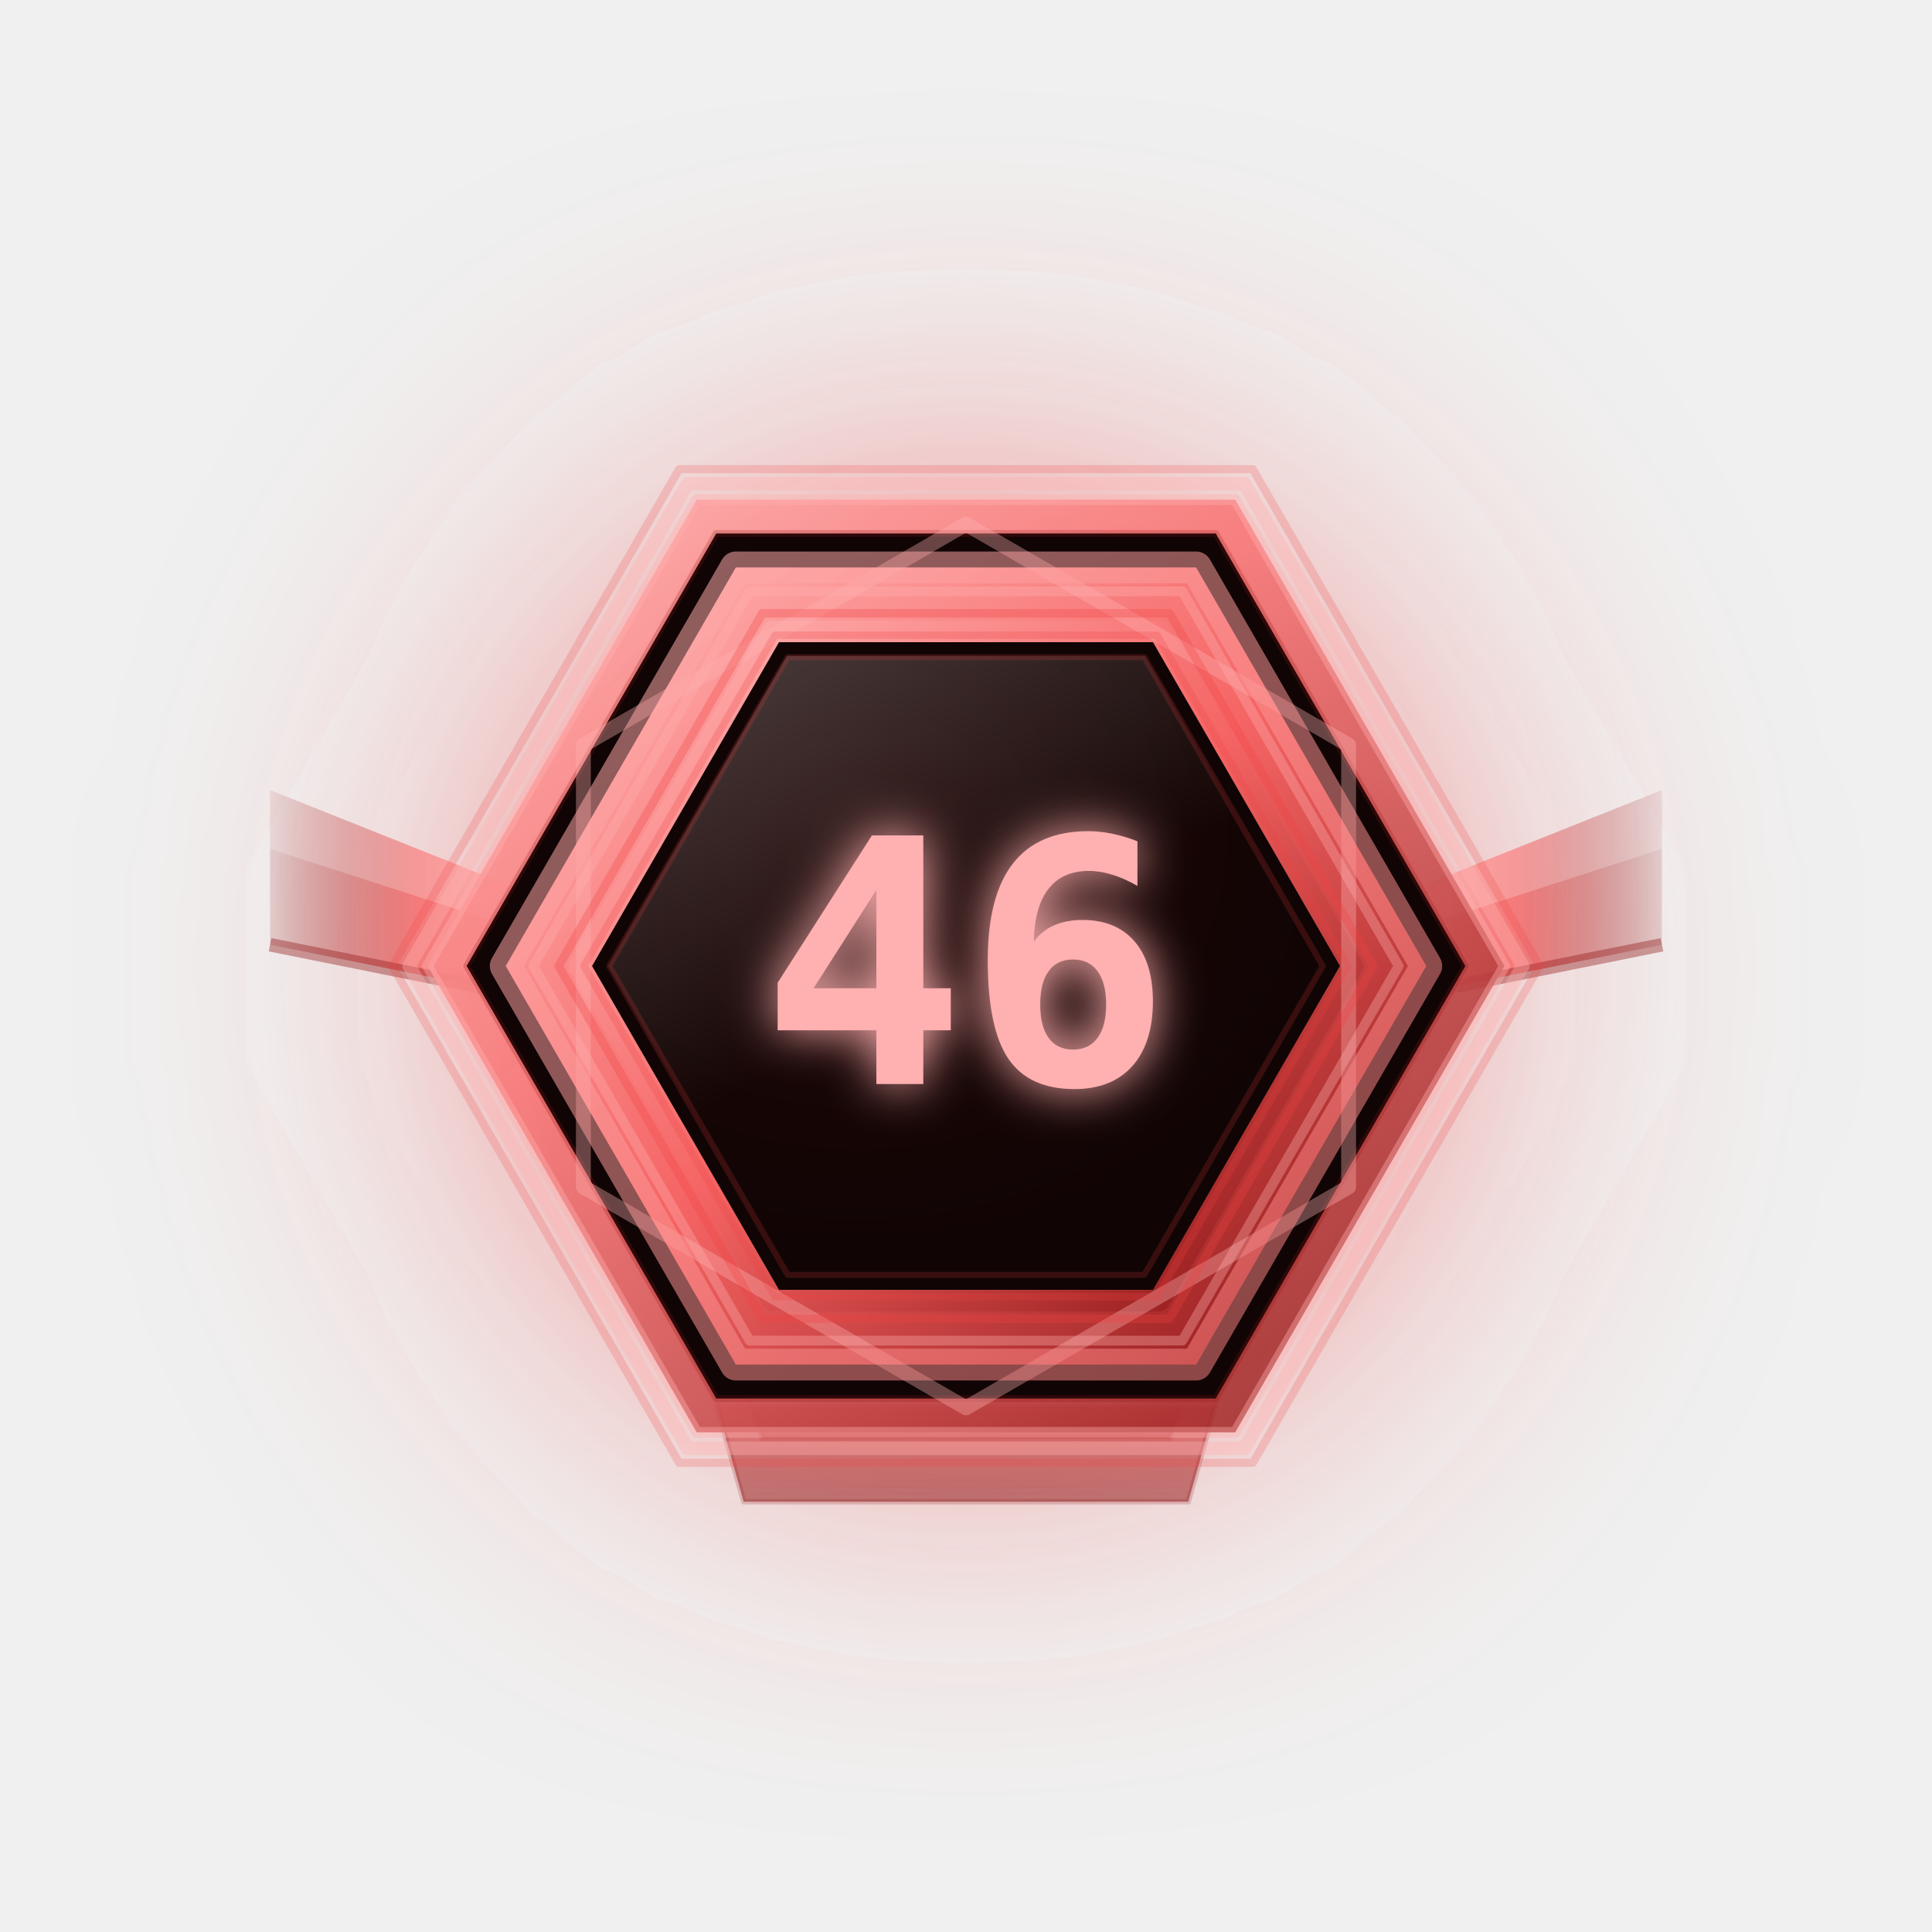
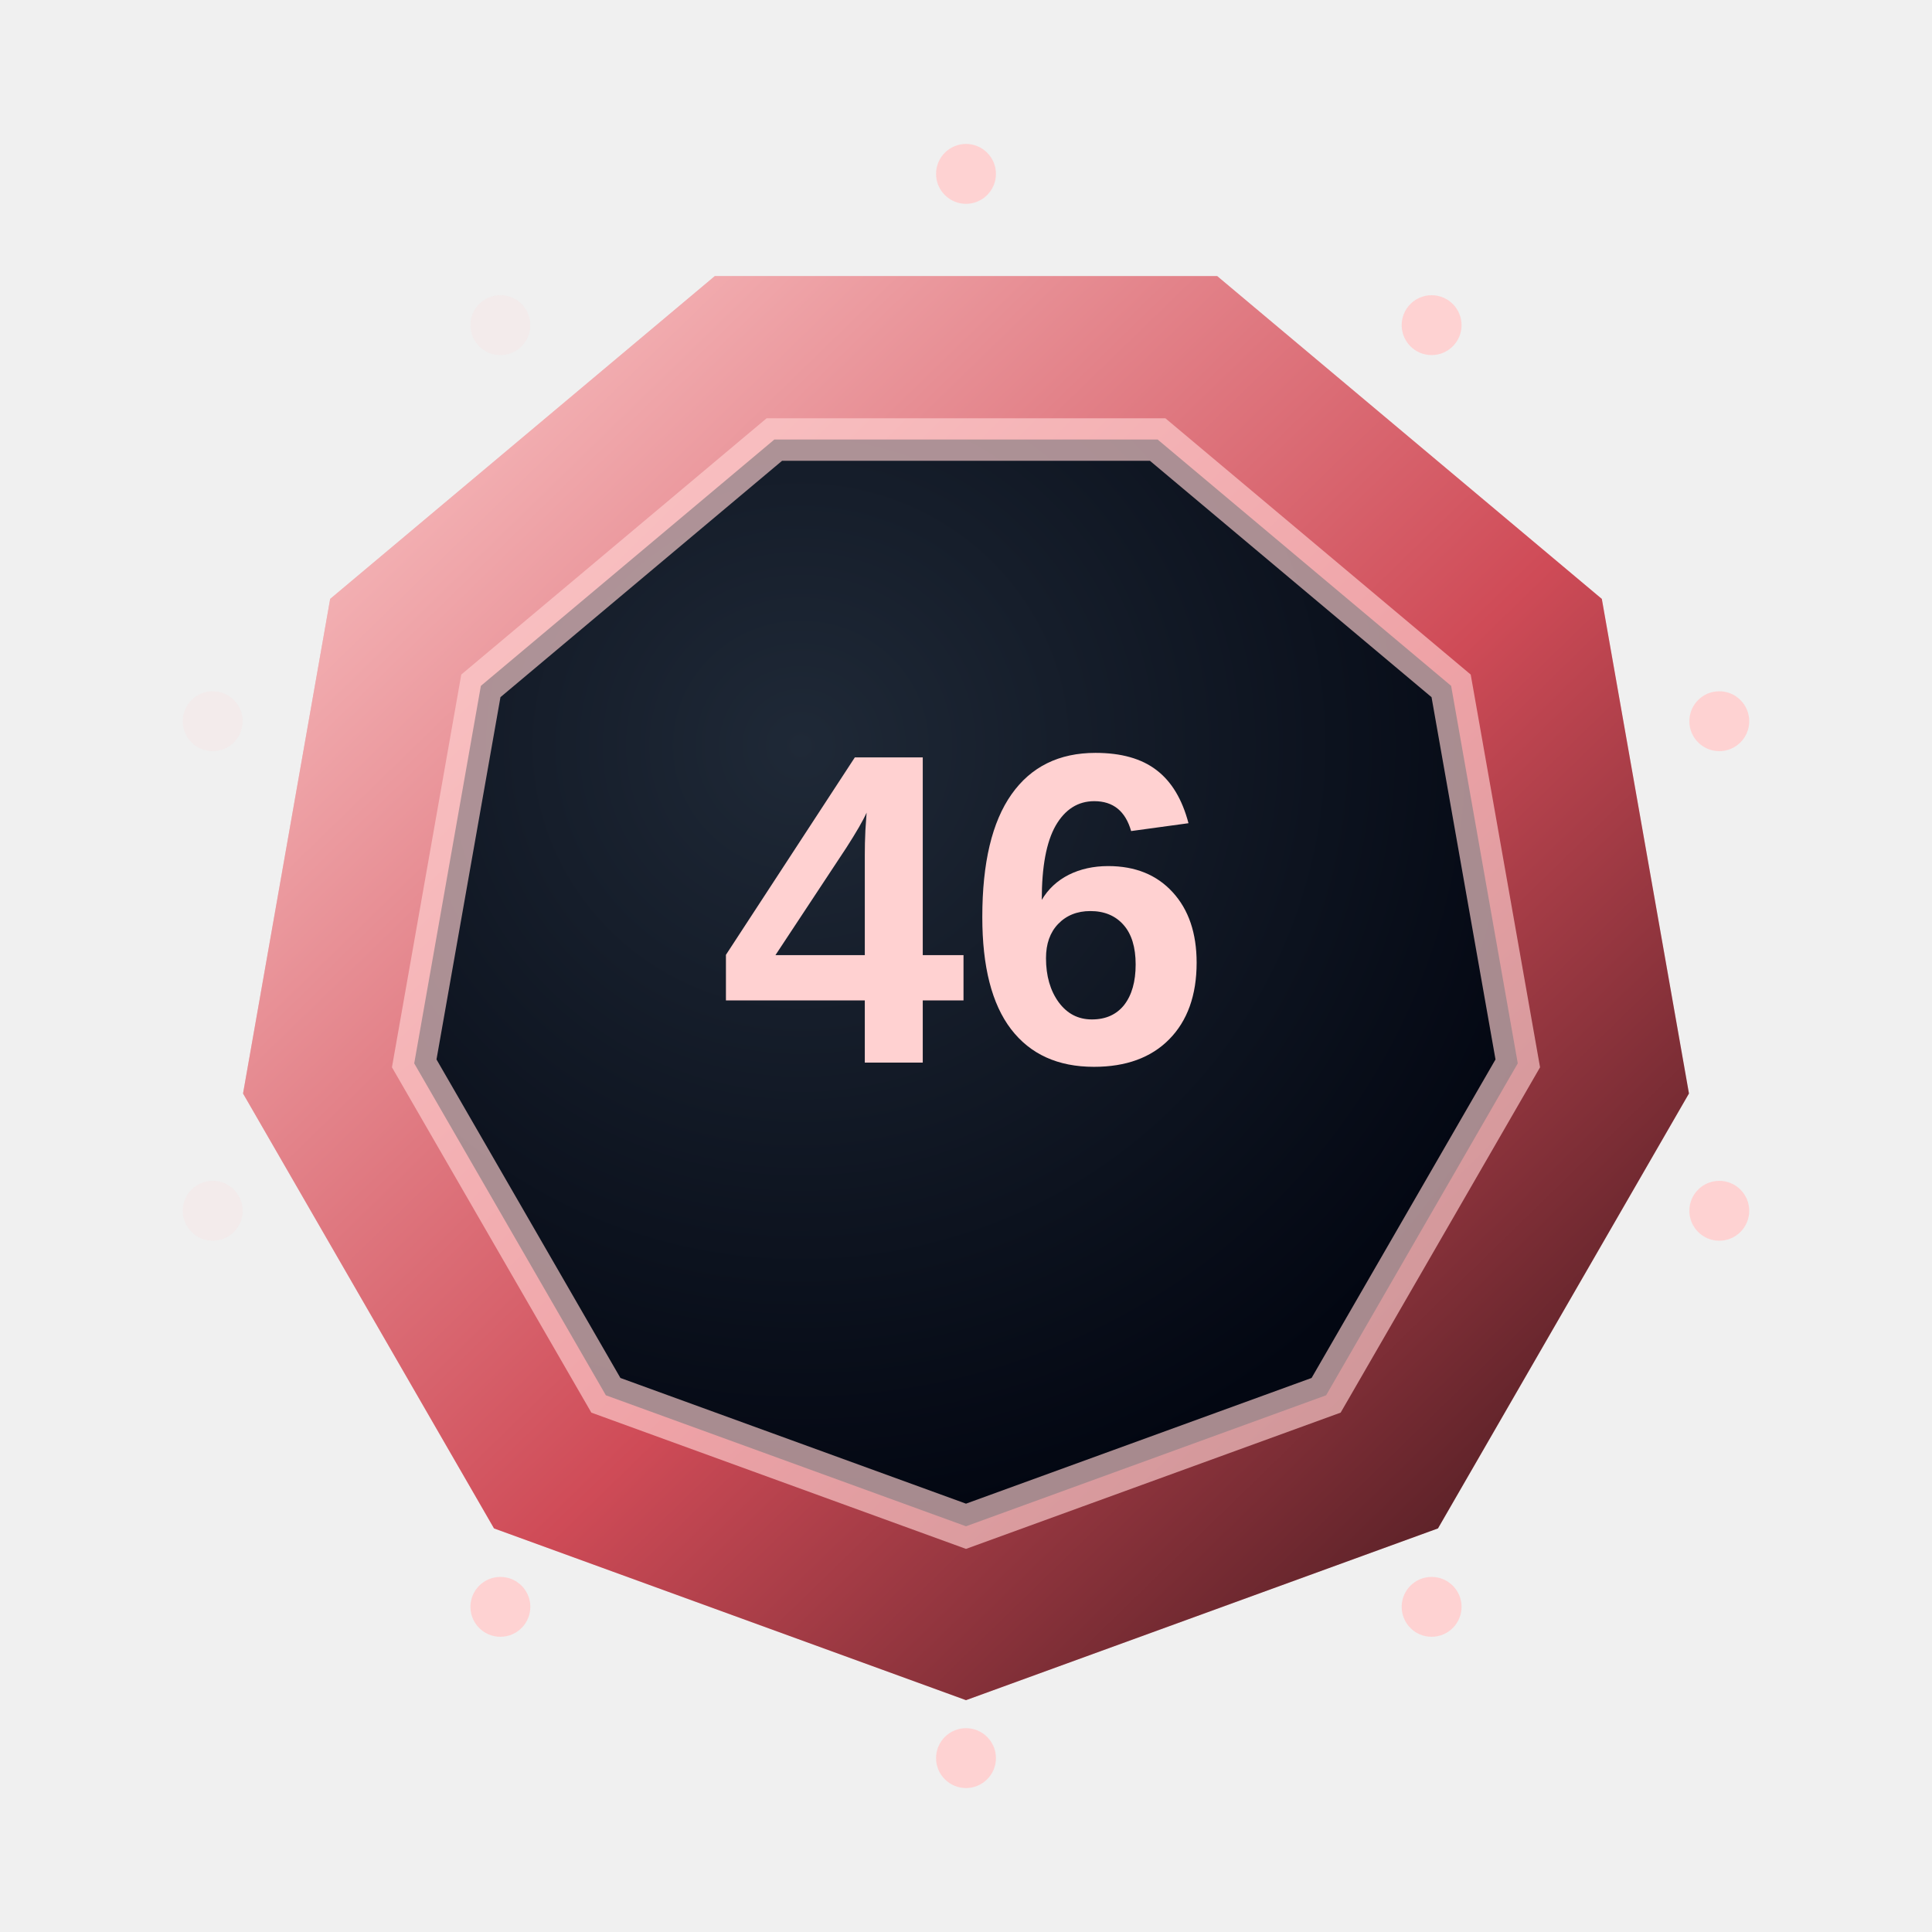
- <svg xmlns="http://www.w3.org/2000/svg" width="142.80" height="142.80" viewBox="-29.40 -29.40 142.80 142.80">
+ <svg xmlns="http://www.w3.org/2000/svg" width="100" height="100" viewBox="0 0 100 100">
  <defs>
-     <radialGradient id="bg7iyrp" cx="35%" cy="28%" r="72%">
-       <stop offset="0%" stop-color="#200808" />
-       <stop offset="100%" stop-color="#100404" />
+     <linearGradient id="g" x1="0" y1="0" x2="1" y2="1">
+       <stop offset="0%" stop-color="#ffd1d1" />
+       <stop offset="55%" stop-color="#cf4b57" />
+       <stop offset="100%" stop-color="#2a1014" />
+     </linearGradient>
+     <radialGradient id="bg" cx="35%" cy="28%" r="72%">
+       <stop offset="0%" stop-color="#1f2937" />
+       <stop offset="100%" stop-color="#030712" />
    </radialGradient>
-     <linearGradient id="rim7iyrp" x1="5%" y1="5%" x2="95%" y2="95%">
-       <stop offset="0%" stop-color="#ffb0b0" />
-       <stop offset="50%" stop-color="#f56464" />
-       <stop offset="100%" stop-color="#901818" />
-     </linearGradient>
-     <linearGradient id="transRing7iyrp" x1="0%" y1="0%" x2="100%" y2="100%">
-       <stop offset="0%" stop-color="#ffb0b0" />
-       <stop offset="100%" stop-color="#f87979" />
-     </linearGradient>
-     <linearGradient id="sh7iyrp" x1="18%" y1="0%" x2="82%" y2="100%">
-       <stop offset="0%" stop-color="white" stop-opacity="0.2" />
-       <stop offset="50%" stop-color="white" stop-opacity="0" />
-     </linearGradient>
-     <filter id="gl7iyrp" x="-40%" y="-40%" width="180%" height="180%">
-       <feGaussianBlur stdDeviation="1.8" result="b" />
-       <feMerge>
-         <feMergeNode in="b" />
-         <feMergeNode in="SourceGraphic" />
-       </feMerge>
-     </filter>
-     <filter id="halo7iyrp" x="-150%" y="-150%" width="500%" height="500%">
-       <feGaussianBlur stdDeviation="19" result="b" />
-       <feMerge>
-         <feMergeNode in="b" />
-         <feMergeNode in="SourceGraphic" />
-       </feMerge>
-     </filter>
-     <linearGradient id="pg7iyrp_0" x1="5%" y1="0%" x2="95%" y2="100%">
-       <stop offset="0%" stop-color="#ffb0b0" stop-opacity="0.95" />
-       <stop offset="38%" stop-color="#f45b5b" stop-opacity="0.9" />
-       <stop offset="100%" stop-color="#901818" stop-opacity="0.85" />
-     </linearGradient>
-     <linearGradient id="pg7iyrp_1" x1="5%" y1="0%" x2="95%" y2="100%">
-       <stop offset="0%" stop-color="#ffb0b0" stop-opacity="0.95" />
-       <stop offset="38%" stop-color="#f77676" stop-opacity="0.9" />
-       <stop offset="100%" stop-color="#901818" stop-opacity="0.85" />
-     </linearGradient>
-     <linearGradient id="ap7iyrp_0" x1="0%" y1="0%" x2="0%" y2="100%">
-       <stop offset="0%" stop-color="#ffb0b0" />
-       <stop offset="100%" stop-color="#901818" stop-opacity="0.65" />
-     </linearGradient>
-     <linearGradient id="ap7iyrp_1" x1="0%" y1="0%" x2="0%" y2="100%">
-       <stop offset="0%" stop-color="#f66e6e" />
-       <stop offset="100%" stop-color="#901818" stop-opacity="0.65" />
-     </linearGradient>
-     <linearGradient id="cs7iyrp_L0" x1="100%" y1="50%" x2="0%" y2="50%">
-       <stop offset="0%" stop-color="#ffb0b0" stop-opacity="1.0" />
-       <stop offset="55%" stop-color="#f66e6e" stop-opacity="0.88" />
-       <stop offset="100%" stop-color="#901818" stop-opacity="0.15" />
-     </linearGradient>
-     <linearGradient id="cs7iyrp_R0" x1="0%" y1="50%" x2="100%" y2="50%">
-       <stop offset="0%" stop-color="#ffb0b0" stop-opacity="1.0" />
-       <stop offset="55%" stop-color="#f66e6e" stop-opacity="0.88" />
-       <stop offset="100%" stop-color="#901818" stop-opacity="0.15" />
-     </linearGradient>
  </defs>
-   <path d="M76.02,42.00L59.01,71.46L24.99,71.46L7.98,42.00L24.99,12.54L59.01,12.54Z" fill="#f04040" fill-opacity="0.8" filter="url(#halo7iyrp)" />
-   <path d="M59.01,71.46 L24.99,71.46 L26.93,76.91 L57.07,76.91 Z" fill="url(#ap7iyrp_0)" opacity="0.9" />
-   <path d="M59.01,71.46 L24.99,71.46" fill="none" stroke="#ffb0b0" stroke-width="0.9" stroke-opacity="0.52" stroke-linejoin="round" />
-   <path d="M59.01,71.46 L24.99,71.46 L26.93,76.91 L57.07,76.91 Z" fill="none" stroke="#901818" stroke-width="0.4" stroke-opacity="0.2" stroke-linejoin="round" />
-   <path d="M60.54,74.11 L23.46,74.11 L25.57,81.60 L58.43,81.60 Z" fill="url(#ap7iyrp_1)" opacity="0.82" />
-   <path d="M60.54,74.11 L23.46,74.11" fill="none" stroke="#ffb0b0" stroke-width="0.9" stroke-opacity="0.42" stroke-linejoin="round" />
-   <path d="M60.54,74.11 L23.46,74.11 L25.57,81.60 L58.43,81.60 Z" fill="none" stroke="#901818" stroke-width="0.4" stroke-opacity="0.2" stroke-linejoin="round" />
-   <polygon points="14.85,38.69 14.85,45.31 -9.44,40.43 -9.44,29.00" fill="url(#cs7iyrp_L0)" />
-   <polygon points="69.15,38.69 69.15,45.31 93.44,40.43 93.44,29.00" fill="url(#cs7iyrp_R0)" />
-   <polygon points="14.85,38.69 14.85,41.20 -9.44,33.34 -9.44,29.00" fill="white" opacity="0.22" />
-   <polygon points="69.15,38.69 69.15,41.20 93.44,33.34 93.44,29.00" fill="white" opacity="0.22" />
-   <line x1="14.85" y1="45.31" x2="-9.44" y2="40.43" stroke="#901818" stroke-width="1.0" stroke-opacity="0.4" />
-   <line x1="69.15" y1="45.31" x2="93.44" y2="40.43" stroke="#901818" stroke-width="1.0" stroke-opacity="0.4" />
-   <path d="M78.91,42.00L60.46,73.97L23.54,73.97L5.09,42.00L23.54,10.03L60.46,10.03Z" fill="url(#pg7iyrp_0)" />
-   <path d="M76.02,42.00L59.01,71.46L24.99,71.46L7.98,42.00L24.99,12.54L59.01,12.54Z" fill="#100404" />
-   <path d="M78.91,42.00L60.46,73.97L23.54,73.97L5.09,42.00L23.54,10.03L60.46,10.03Z" fill="none" stroke="#ffb0b0" stroke-width="0.8" stroke-opacity="0.48" stroke-linejoin="round" />
-   <path d="M76.02,42.00L59.01,71.46L24.99,71.46L7.98,42.00L24.99,12.54L59.01,12.54Z" fill="none" stroke="#901818" stroke-width="0.5" stroke-opacity="0.28" stroke-linejoin="round" />
-   <path d="M81.80,42.00L61.90,76.47L22.10,76.47L2.20,42.00L22.10,7.53L61.90,7.53Z" fill="url(#pg7iyrp_1)" />
-   <path d="M78.91,42.00L60.46,73.97L23.54,73.97L5.09,42.00L23.54,10.03L60.46,10.03Z" fill="#100404" />
-   <path d="M81.80,42.00L61.90,76.47L22.10,76.47L2.20,42.00L22.10,7.53L61.90,7.53Z" fill="none" stroke="#ffb0b0" stroke-width="0.8" stroke-opacity="0.4" stroke-linejoin="round" />
-   <path d="M78.91,42.00L60.46,73.97L23.54,73.97L5.09,42.00L23.54,10.03L60.46,10.03Z" fill="none" stroke="#901818" stroke-width="0.5" stroke-opacity="0.24" stroke-linejoin="round" />
-   <path d="M83.16,42.00L62.58,77.65L21.42,77.65L0.84,42.00L21.42,6.35L62.58,6.35Z" fill="none" stroke="#ffb0b0" stroke-width="1.0" stroke-opacity="0.38" stroke-linejoin="round" />
-   <path d="M84.40,42.00L63.20,78.72L20.80,78.72L-0.40,42.00L20.80,5.28L63.20,5.28Z" fill="none" stroke="#f04040" stroke-width="0.6" stroke-opacity="0.2" stroke-linejoin="round" />
-   <path d="M76.02,42.00L59.01,71.46L24.99,71.46L7.98,42.00L24.99,12.54L59.01,12.54Z" fill="url(#rim7iyrp)" />
-   <path d="M70.56,42.00L56.28,66.73L27.72,66.73L13.44,42.00L27.72,17.27L56.28,17.27Z" fill="#100404" />
-   <path d="M70.56,42.00L56.28,66.73L27.72,66.73L13.44,42.00L27.72,17.27L56.28,17.27Z" fill="none" stroke="url(#rim7iyrp)" stroke-width="1.596" stroke-linejoin="round" />
-   <path d="M68.46,42.00L55.23,64.92L28.77,64.92L15.54,42.00L28.77,19.08L55.23,19.08Z" fill="url(#bg7iyrp)" />
-   <path d="M68.46,42.00L55.23,64.92L28.77,64.92L15.54,42.00L28.77,19.08L55.23,19.08Z" fill="url(#sh7iyrp)" />
-   <path d="M70.28,58.33L42.00,74.66L13.72,58.33L13.72,25.67L42.00,9.34L70.28,25.67Z" fill="none" stroke="#ffb0b0" stroke-width="1.1" stroke-opacity="0.37" stroke-linejoin="round" />
-   <path d="M76.02,42.00L59.01,71.46L24.99,71.46L7.98,42.00L24.99,12.54L59.01,12.54Z" fill="none" stroke="url(#transRing7iyrp)" stroke-width="2.352" stroke-opacity="0.54" stroke-linejoin="round" />
-   <path d="M73.98,42.00L57.99,69.69L26.01,69.69L10.02,42.00L26.01,14.31L57.99,14.31Z" fill="none" stroke="#ffb0b0" stroke-width="0.72" stroke-opacity="0.36" stroke-linejoin="round" />
-   <path d="M72.11,42.00L57.05,68.07L26.95,68.07L11.89,42.00L26.95,15.93L57.05,15.93Z" fill="none" stroke="#f04040" stroke-width="0.63" stroke-opacity="0.3" stroke-linejoin="round" />
-   <path d="M70.24,42.00L56.12,66.45L27.88,66.45L13.76,42.00L27.88,17.55L56.12,17.55Z" fill="none" stroke="#f04040" stroke-width="0.54" stroke-opacity="0.24" stroke-linejoin="round" />
-   <path d="M68.37,42.00L55.18,64.83L28.82,64.83L15.63,42.00L28.82,19.17L55.18,19.17Z" fill="none" stroke="#f04040" stroke-width="0.45" stroke-opacity="0.18" stroke-linejoin="round" />
-   <text x="42" y="42" text-anchor="middle" dominant-baseline="central" font-family="Orbitron,monospace" font-weight="900" font-size="25.2" fill="#ffb0b0" filter="url(#gl7iyrp)">46</text>
+   <path d="M 63.00 14.29 L 82.91 31.00 L 87.42 56.60 L 74.43 79.11 L 50.00 88.00 L 25.57 79.11 L 12.58 56.60 L 17.09 31.00 L 37.00 14.29 Z" fill="#dd5a67" opacity="0.28" />
+   <path d="M 63.00 14.29 L 82.91 31.00 L 87.42 56.60 L 74.43 79.11 L 50.00 88.00 L 25.57 79.11 L 12.58 56.60 L 17.09 31.00 L 37.00 14.29 Z" fill="url(#g)" />
+   <path d="M 59.92 22.75 L 75.11 35.50 L 78.56 55.04 L 68.64 72.22 L 50.00 79.00 L 31.36 72.22 L 21.44 55.04 L 24.89 35.50 L 40.08 22.75 Z" fill="url(#bg)" />
+   <path d="M 59.92 22.75 L 75.11 35.50 L 78.56 55.04 L 68.64 72.22 L 50.00 79.00 L 31.36 72.22 L 21.44 55.04 L 24.89 35.50 L 40.08 22.75 Z" fill="none" stroke="#ffd1d1" stroke-width="2.2" opacity="0.65" />
+   <circle cx="50.00" cy="9.00" r="1.55" fill="#ffd1d1" opacity="0.95" />
+   <circle cx="74.10" cy="16.83" r="1.55" fill="#ffd1d1" opacity="0.95" />
+   <circle cx="88.99" cy="37.33" r="1.55" fill="#ffd1d1" opacity="0.95" />
+   <circle cx="88.99" cy="62.67" r="1.55" fill="#ffd1d1" opacity="0.95" />
+   <circle cx="74.10" cy="83.17" r="1.55" fill="#ffd1d1" opacity="0.95" />
+   <circle cx="50.00" cy="91.00" r="1.55" fill="#ffd1d1" opacity="0.95" />
+   <circle cx="25.90" cy="83.17" r="1.55" fill="#ffd1d1" opacity="0.95" />
+   <circle cx="11.01" cy="62.67" r="1.55" fill="#ffd1d1" opacity="0.18" />
+   <circle cx="11.01" cy="37.33" r="1.55" fill="#ffd1d1" opacity="0.18" />
+   <circle cx="25.90" cy="16.83" r="1.55" fill="#ffd1d1" opacity="0.18" />
+   <text x="50" y="55" text-anchor="middle" font-family="Arial, Helvetica, sans-serif" font-weight="700" font-size="22.96" fill="#ffd1d1">46</text>
</svg>
